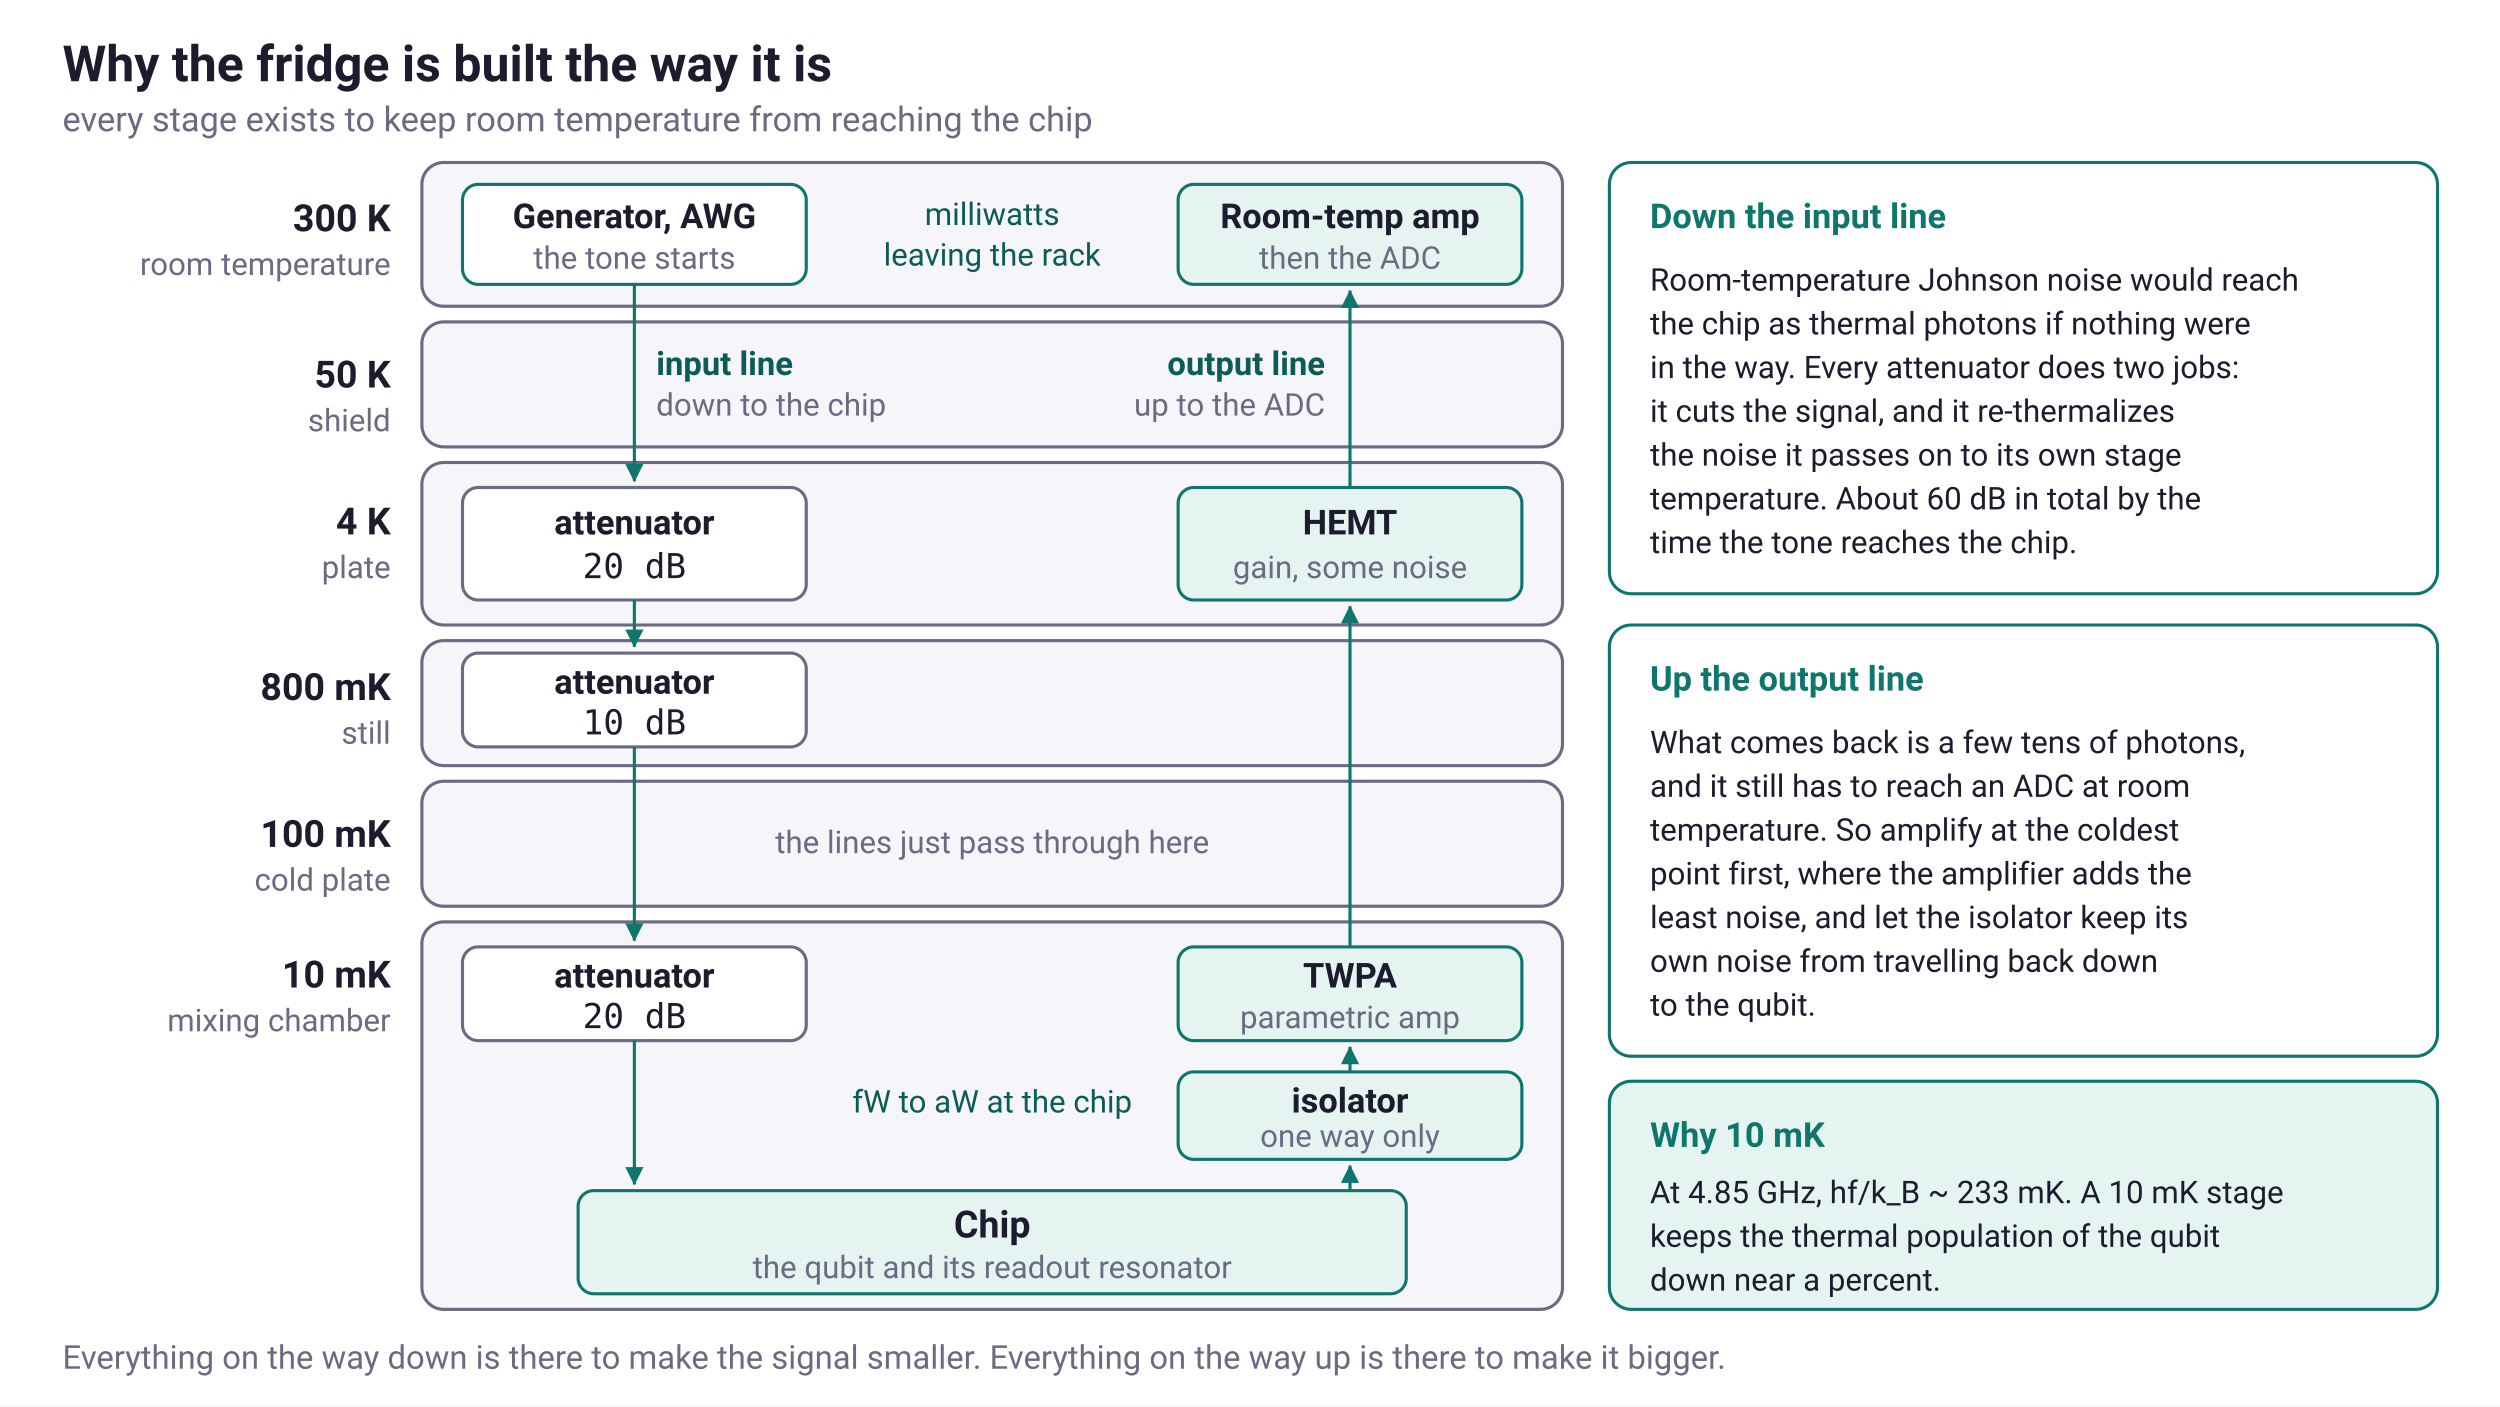
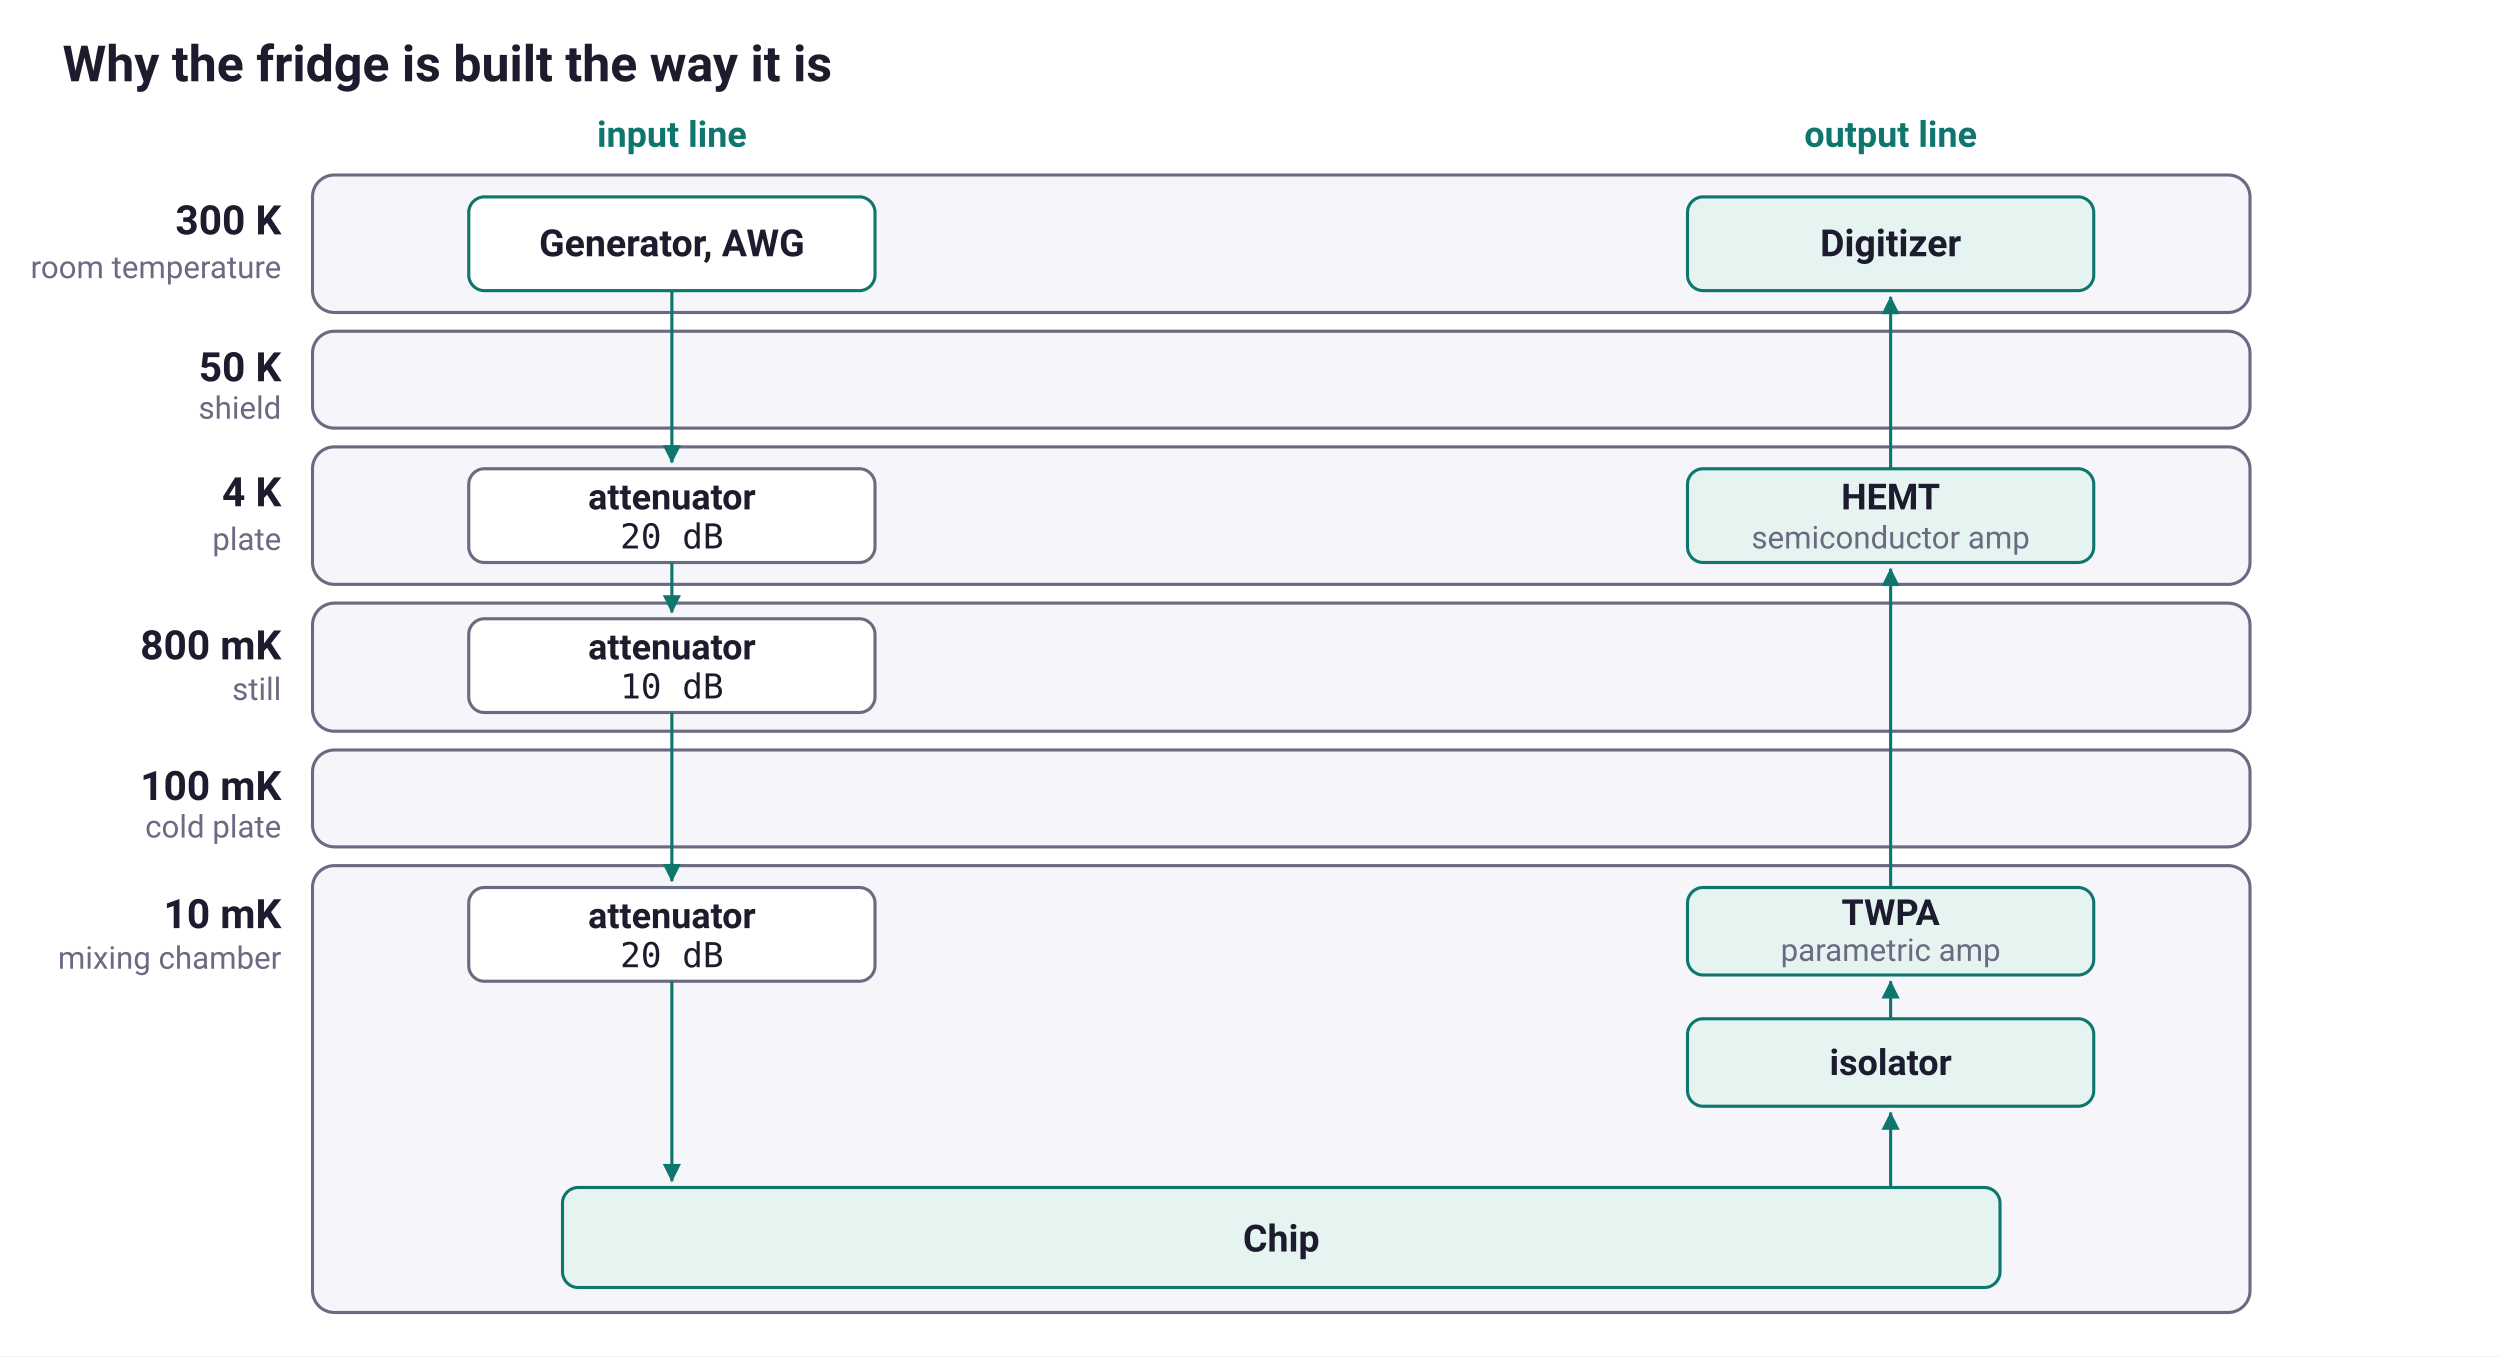
- <svg xmlns="http://www.w3.org/2000/svg" viewBox="0 0 1600 900" width="1600" height="900" role="img" font-family="-apple-system, Segoe UI, Roboto, Helvetica, Arial, sans-serif">
+ <svg xmlns="http://www.w3.org/2000/svg" viewBox="0 0 1600 868" width="1600" height="868" role="img" font-family="-apple-system, Segoe UI, Roboto, Helvetica, Arial, sans-serif">
  <defs>
    <marker id="arrow" viewBox="0 0 12 12" refX="10.5" refY="6" markerWidth="7" markerHeight="7" orient="auto">
      <path d="M1 1 L11 6 L1 11 Z" fill="#0f766e" />
    </marker>
  </defs>
-   <rect width="1600" height="900" fill="#ffffff" />
+   <rect width="1600" height="868" fill="#ffffff" />
  <text x="40" y="52" font-size="32" font-weight="700" fill="#1c1c2e">Why the fridge is built the way it is</text>
-   <text x="40" y="84" font-size="22" fill="#6a6a82">every stage exists to keep room temperature from reaching the chip</text>
-   <rect x="270" y="104" width="730" height="92" rx="14" fill="#f5f5fa" stroke="#6a6a82" stroke-width="2" />
-   <text x="250" y="148" font-size="24" font-weight="700" fill="#1c1c2e" text-anchor="end">300 K</text>
-   <text x="250" y="176" font-size="20" fill="#6a6a82" text-anchor="end">room temperature</text>
-   <rect x="296" y="118" width="220" height="64" rx="10" fill="#ffffff" stroke="#0f766e" stroke-width="2" />
-   <text x="406" y="146" font-size="22" font-weight="700" fill="#1c1c2e" text-anchor="middle">Generator, AWG</text>
-   <text x="406" y="172" font-size="20" fill="#6a6a82" text-anchor="middle">the tone starts</text>
-   <text x="635" y="144" font-size="20" fill="#0b5c56" text-anchor="middle">milliwatts</text>
-   <text x="635" y="170" font-size="20" fill="#0b5c56" text-anchor="middle">leaving the rack</text>
-   <rect x="754" y="118" width="220" height="64" rx="10" fill="#e6f4f1" stroke="#0f766e" stroke-width="2" />
-   <text x="864" y="146" font-size="22" font-weight="700" fill="#1c1c2e" text-anchor="middle">Room-temp amp</text>
-   <text x="864" y="172" font-size="20" fill="#6a6a82" text-anchor="middle">then the ADC</text>
-   <rect x="270" y="206" width="730" height="80" rx="14" fill="#f5f5fa" stroke="#6a6a82" stroke-width="2" />
-   <text x="250" y="248" font-size="24" font-weight="700" fill="#1c1c2e" text-anchor="end">50 K</text>
-   <text x="250" y="276" font-size="20" fill="#6a6a82" text-anchor="end">shield</text>
-   <text x="420" y="240" font-size="21" font-weight="700" fill="#0b5c56">input line</text>
-   <text x="420" y="266" font-size="20" fill="#6a6a82">down to the chip</text>
-   <text x="848" y="240" font-size="21" font-weight="700" fill="#0b5c56" text-anchor="end">output line</text>
-   <text x="848" y="266" font-size="20" fill="#6a6a82" text-anchor="end">up to the ADC</text>
-   <rect x="270" y="296" width="730" height="104" rx="14" fill="#f5f5fa" stroke="#6a6a82" stroke-width="2" />
-   <text x="250" y="342" font-size="24" font-weight="700" fill="#1c1c2e" text-anchor="end">4 K</text>
-   <text x="250" y="370" font-size="20" fill="#6a6a82" text-anchor="end">plate</text>
-   <rect x="296" y="312" width="220" height="72" rx="10" fill="#ffffff" stroke="#6a6a82" stroke-width="2" />
-   <text x="406" y="342" font-size="22" font-weight="700" fill="#1c1c2e" text-anchor="middle">attenuator</text>
-   <text x="406" y="370" font-size="22" fill="#1c1c2e" text-anchor="middle" font-family="ui-monospace, SFMono-Regular, Menlo, Consolas, monospace">20 dB</text>
-   <rect x="754" y="312" width="220" height="72" rx="10" fill="#e6f4f1" stroke="#0f766e" stroke-width="2" />
-   <text x="864" y="342" font-size="22" font-weight="700" fill="#1c1c2e" text-anchor="middle">HEMT</text>
-   <text x="864" y="370" font-size="20" fill="#6a6a82" text-anchor="middle">gain, some noise</text>
-   <rect x="270" y="410" width="730" height="80" rx="14" fill="#f5f5fa" stroke="#6a6a82" stroke-width="2" />
-   <text x="250" y="448" font-size="24" font-weight="700" fill="#1c1c2e" text-anchor="end">800 mK</text>
-   <text x="250" y="476" font-size="20" fill="#6a6a82" text-anchor="end">still</text>
-   <rect x="296" y="418" width="220" height="60" rx="10" fill="#ffffff" stroke="#6a6a82" stroke-width="2" />
-   <text x="406" y="444" font-size="22" font-weight="700" fill="#1c1c2e" text-anchor="middle">attenuator</text>
-   <text x="406" y="470" font-size="22" fill="#1c1c2e" text-anchor="middle" font-family="ui-monospace, SFMono-Regular, Menlo, Consolas, monospace">10 dB</text>
-   <rect x="270" y="500" width="730" height="80" rx="14" fill="#f5f5fa" stroke="#6a6a82" stroke-width="2" />
-   <text x="250" y="542" font-size="24" font-weight="700" fill="#1c1c2e" text-anchor="end">100 mK</text>
-   <text x="250" y="570" font-size="20" fill="#6a6a82" text-anchor="end">cold plate</text>
-   <text x="635" y="546" font-size="20" fill="#6a6a82" text-anchor="middle">the lines just pass through here</text>
-   <rect x="270" y="590" width="730" height="248" rx="14" fill="#f5f5fa" stroke="#6a6a82" stroke-width="2" />
-   <text x="250" y="632" font-size="24" font-weight="700" fill="#1c1c2e" text-anchor="end">10 mK</text>
-   <text x="250" y="660" font-size="20" fill="#6a6a82" text-anchor="end">mixing chamber</text>
-   <rect x="296" y="606" width="220" height="60" rx="10" fill="#ffffff" stroke="#6a6a82" stroke-width="2" />
-   <text x="406" y="632" font-size="22" font-weight="700" fill="#1c1c2e" text-anchor="middle">attenuator</text>
-   <text x="406" y="658" font-size="22" fill="#1c1c2e" text-anchor="middle" font-family="ui-monospace, SFMono-Regular, Menlo, Consolas, monospace">20 dB</text>
-   <rect x="754" y="606" width="220" height="60" rx="10" fill="#e6f4f1" stroke="#0f766e" stroke-width="2" />
-   <text x="864" y="632" font-size="22" font-weight="700" fill="#1c1c2e" text-anchor="middle">TWPA</text>
-   <text x="864" y="658" font-size="20" fill="#6a6a82" text-anchor="middle">parametric amp</text>
-   <rect x="754" y="686" width="220" height="56" rx="10" fill="#e6f4f1" stroke="#0f766e" stroke-width="2" />
-   <text x="864" y="712" font-size="22" font-weight="700" fill="#1c1c2e" text-anchor="middle">isolator</text>
-   <text x="864" y="734" font-size="20" fill="#6a6a82" text-anchor="middle">one way only</text>
-   <text x="635" y="712" font-size="20" fill="#0b5c56" text-anchor="middle">fW to aW at the chip</text>
-   <rect x="370" y="762" width="530" height="66" rx="10" fill="#e6f4f1" stroke="#0f766e" stroke-width="2" />
-   <text x="635" y="792" font-size="24" font-weight="700" fill="#1c1c2e" text-anchor="middle">Chip</text>
-   <text x="635" y="818" font-size="20" fill="#6a6a82" text-anchor="middle">the qubit and its readout resonator</text>
-   <line x1="406" y1="182" x2="406" y2="308" stroke="#0f766e" stroke-width="2" marker-end="url(#arrow)" />
-   <line x1="406" y1="384" x2="406" y2="414" stroke="#0f766e" stroke-width="2" marker-end="url(#arrow)" />
-   <line x1="406" y1="478" x2="406" y2="602" stroke="#0f766e" stroke-width="2" marker-end="url(#arrow)" />
-   <line x1="406" y1="666" x2="406" y2="758" stroke="#0f766e" stroke-width="2" marker-end="url(#arrow)" />
-   <line x1="864" y1="762" x2="864" y2="746" stroke="#0f766e" stroke-width="2" marker-end="url(#arrow)" />
-   <line x1="864" y1="686" x2="864" y2="670" stroke="#0f766e" stroke-width="2" marker-end="url(#arrow)" />
-   <line x1="864" y1="606" x2="864" y2="388" stroke="#0f766e" stroke-width="2" marker-end="url(#arrow)" />
-   <line x1="864" y1="312" x2="864" y2="186" stroke="#0f766e" stroke-width="2" marker-end="url(#arrow)" />
-   <rect x="1030" y="104" width="530" height="276" rx="14" fill="#ffffff" stroke="#0f766e" stroke-width="2" />
-   <text x="1056" y="146" font-size="22" font-weight="700" fill="#0f766e">Down the input line</text>
-   <text x="1056" y="186" font-size="20" fill="#1c1c2e">Room-temperature Johnson noise would reach</text>
-   <text x="1056" y="214" font-size="20" fill="#1c1c2e">the chip as thermal photons if nothing were</text>
-   <text x="1056" y="242" font-size="20" fill="#1c1c2e">in the way. Every attenuator does two jobs:</text>
-   <text x="1056" y="270" font-size="20" fill="#1c1c2e">it cuts the signal, and it re-thermalizes</text>
-   <text x="1056" y="298" font-size="20" fill="#1c1c2e">the noise it passes on to its own stage</text>
-   <text x="1056" y="326" font-size="20" fill="#1c1c2e">temperature. About 60 dB in total by the</text>
-   <text x="1056" y="354" font-size="20" fill="#1c1c2e">time the tone reaches the chip.</text>
-   <rect x="1030" y="400" width="530" height="276" rx="14" fill="#ffffff" stroke="#0f766e" stroke-width="2" />
-   <text x="1056" y="442" font-size="22" font-weight="700" fill="#0f766e">Up the output line</text>
-   <text x="1056" y="482" font-size="20" fill="#1c1c2e">What comes back is a few tens of photons,</text>
-   <text x="1056" y="510" font-size="20" fill="#1c1c2e">and it still has to reach an ADC at room</text>
-   <text x="1056" y="538" font-size="20" fill="#1c1c2e">temperature. So amplify at the coldest</text>
-   <text x="1056" y="566" font-size="20" fill="#1c1c2e">point first, where the amplifier adds the</text>
-   <text x="1056" y="594" font-size="20" fill="#1c1c2e">least noise, and let the isolator keep its</text>
-   <text x="1056" y="622" font-size="20" fill="#1c1c2e">own noise from travelling back down</text>
-   <text x="1056" y="650" font-size="20" fill="#1c1c2e">to the qubit.</text>
-   <rect x="1030" y="692" width="530" height="146" rx="14" fill="#e6f4f1" stroke="#0f766e" stroke-width="2" />
-   <text x="1056" y="734" font-size="22" font-weight="700" fill="#0f766e">Why 10 mK</text>
-   <text x="1056" y="770" font-size="20" fill="#1c1c2e">At 4.85 GHz, hf/k_B ~ 233 mK. A 10 mK stage</text>
-   <text x="1056" y="798" font-size="20" fill="#1c1c2e">keeps the thermal population of the qubit</text>
-   <text x="1056" y="826" font-size="20" fill="#1c1c2e">down near a percent.</text>
-   <text x="40" y="876" font-size="21" fill="#6a6a82">Everything on the way down is there to make the signal smaller. Everything on the way up is there to make it bigger.</text>
+   <g transform="translate(0,-32)">
+     <text x="430" y="126" font-size="23" font-weight="700" fill="#0f766e" text-anchor="middle">input line</text>
+     <text x="1210" y="126" font-size="23" font-weight="700" fill="#0f766e" text-anchor="middle">output line</text>
+     <rect x="200" y="144" width="1240" height="88" rx="14" fill="#f5f5fa" stroke="#6a6a82" stroke-width="2" />
+     <text x="180" y="182" font-size="26" font-weight="700" fill="#1c1c2e" text-anchor="end">300 K</text>
+     <text x="180" y="210" font-size="20" fill="#6a6a82" text-anchor="end">room temperature</text>
+     <rect x="300" y="158" width="260" height="60" rx="10" fill="#ffffff" stroke="#0f766e" stroke-width="2" />
+     <text x="430" y="196" font-size="24" font-weight="700" fill="#1c1c2e" text-anchor="middle">Generator, AWG</text>
+     <rect x="1080" y="158" width="260" height="60" rx="10" fill="#e6f4f1" stroke="#0f766e" stroke-width="2" />
+     <text x="1210" y="196" font-size="24" font-weight="700" fill="#1c1c2e" text-anchor="middle">Digitizer</text>
+     <rect x="200" y="244" width="1240" height="62" rx="14" fill="#f5f5fa" stroke="#6a6a82" stroke-width="2" />
+     <text x="180" y="276" font-size="26" font-weight="700" fill="#1c1c2e" text-anchor="end">50 K</text>
+     <text x="180" y="300" font-size="20" fill="#6a6a82" text-anchor="end">shield</text>
+     <rect x="200" y="318" width="1240" height="88" rx="14" fill="#f5f5fa" stroke="#6a6a82" stroke-width="2" />
+     <text x="180" y="356" font-size="26" font-weight="700" fill="#1c1c2e" text-anchor="end">4 K</text>
+     <text x="180" y="384" font-size="20" fill="#6a6a82" text-anchor="end">plate</text>
+     <rect x="300" y="332" width="260" height="60" rx="10" fill="#ffffff" stroke="#6a6a82" stroke-width="2" />
+     <text x="430" y="358" font-size="23" font-weight="700" fill="#1c1c2e" text-anchor="middle">attenuator</text>
+     <text x="430" y="383" font-size="22" fill="#1c1c2e" text-anchor="middle" font-family="ui-monospace, SFMono-Regular, Menlo, Consolas, monospace">20 dB</text>
+     <rect x="1080" y="332" width="260" height="60" rx="10" fill="#e6f4f1" stroke="#0f766e" stroke-width="2" />
+     <text x="1210" y="358" font-size="23" font-weight="700" fill="#1c1c2e" text-anchor="middle">HEMT</text>
+     <text x="1210" y="383" font-size="20" fill="#6a6a82" text-anchor="middle">semiconductor amp</text>
+     <rect x="200" y="418" width="1240" height="82" rx="14" fill="#f5f5fa" stroke="#6a6a82" stroke-width="2" />
+     <text x="180" y="454" font-size="26" font-weight="700" fill="#1c1c2e" text-anchor="end">800 mK</text>
+     <text x="180" y="480" font-size="20" fill="#6a6a82" text-anchor="end">still</text>
+     <rect x="300" y="428" width="260" height="60" rx="10" fill="#ffffff" stroke="#6a6a82" stroke-width="2" />
+     <text x="430" y="454" font-size="23" font-weight="700" fill="#1c1c2e" text-anchor="middle">attenuator</text>
+     <text x="430" y="479" font-size="22" fill="#1c1c2e" text-anchor="middle" font-family="ui-monospace, SFMono-Regular, Menlo, Consolas, monospace">10 dB</text>
+     <rect x="200" y="512" width="1240" height="62" rx="14" fill="#f5f5fa" stroke="#6a6a82" stroke-width="2" />
+     <text x="180" y="544" font-size="26" font-weight="700" fill="#1c1c2e" text-anchor="end">100 mK</text>
+     <text x="180" y="568" font-size="20" fill="#6a6a82" text-anchor="end">cold plate</text>
+     <rect x="200" y="586" width="1240" height="286" rx="14" fill="#f5f5fa" stroke="#6a6a82" stroke-width="2" />
+     <text x="180" y="626" font-size="26" font-weight="700" fill="#1c1c2e" text-anchor="end">10 mK</text>
+     <text x="180" y="652" font-size="20" fill="#6a6a82" text-anchor="end">mixing chamber</text>
+     <rect x="300" y="600" width="260" height="60" rx="10" fill="#ffffff" stroke="#6a6a82" stroke-width="2" />
+     <text x="430" y="626" font-size="23" font-weight="700" fill="#1c1c2e" text-anchor="middle">attenuator</text>
+     <text x="430" y="651" font-size="22" fill="#1c1c2e" text-anchor="middle" font-family="ui-monospace, SFMono-Regular, Menlo, Consolas, monospace">20 dB</text>
+     <rect x="1080" y="600" width="260" height="56" rx="10" fill="#e6f4f1" stroke="#0f766e" stroke-width="2" />
+     <text x="1210" y="624" font-size="23" font-weight="700" fill="#1c1c2e" text-anchor="middle">TWPA</text>
+     <text x="1210" y="647" font-size="20" fill="#6a6a82" text-anchor="middle">parametric amp</text>
+     <rect x="1080" y="684" width="260" height="56" rx="10" fill="#e6f4f1" stroke="#0f766e" stroke-width="2" />
+     <text x="1210" y="720" font-size="23" font-weight="700" fill="#1c1c2e" text-anchor="middle">isolator</text>
+     <rect x="360" y="792" width="920" height="64" rx="10" fill="#e6f4f1" stroke="#0f766e" stroke-width="2" />
+     <text x="820" y="833" font-size="24" font-weight="700" fill="#1c1c2e" text-anchor="middle">Chip</text>
+     <line x1="430" y1="218" x2="430" y2="328" stroke="#0f766e" stroke-width="2" marker-end="url(#arrow)" />
+     <line x1="430" y1="392" x2="430" y2="424" stroke="#0f766e" stroke-width="2" marker-end="url(#arrow)" />
+     <line x1="430" y1="488" x2="430" y2="596" stroke="#0f766e" stroke-width="2" marker-end="url(#arrow)" />
+     <line x1="430" y1="660" x2="430" y2="788" stroke="#0f766e" stroke-width="2" marker-end="url(#arrow)" />
+     <line x1="1210" y1="792" x2="1210" y2="744" stroke="#0f766e" stroke-width="2" marker-end="url(#arrow)" />
+     <line x1="1210" y1="684" x2="1210" y2="660" stroke="#0f766e" stroke-width="2" marker-end="url(#arrow)" />
+     <line x1="1210" y1="600" x2="1210" y2="396" stroke="#0f766e" stroke-width="2" marker-end="url(#arrow)" />
+     <line x1="1210" y1="332" x2="1210" y2="222" stroke="#0f766e" stroke-width="2" marker-end="url(#arrow)" />
+   </g>
</svg>
